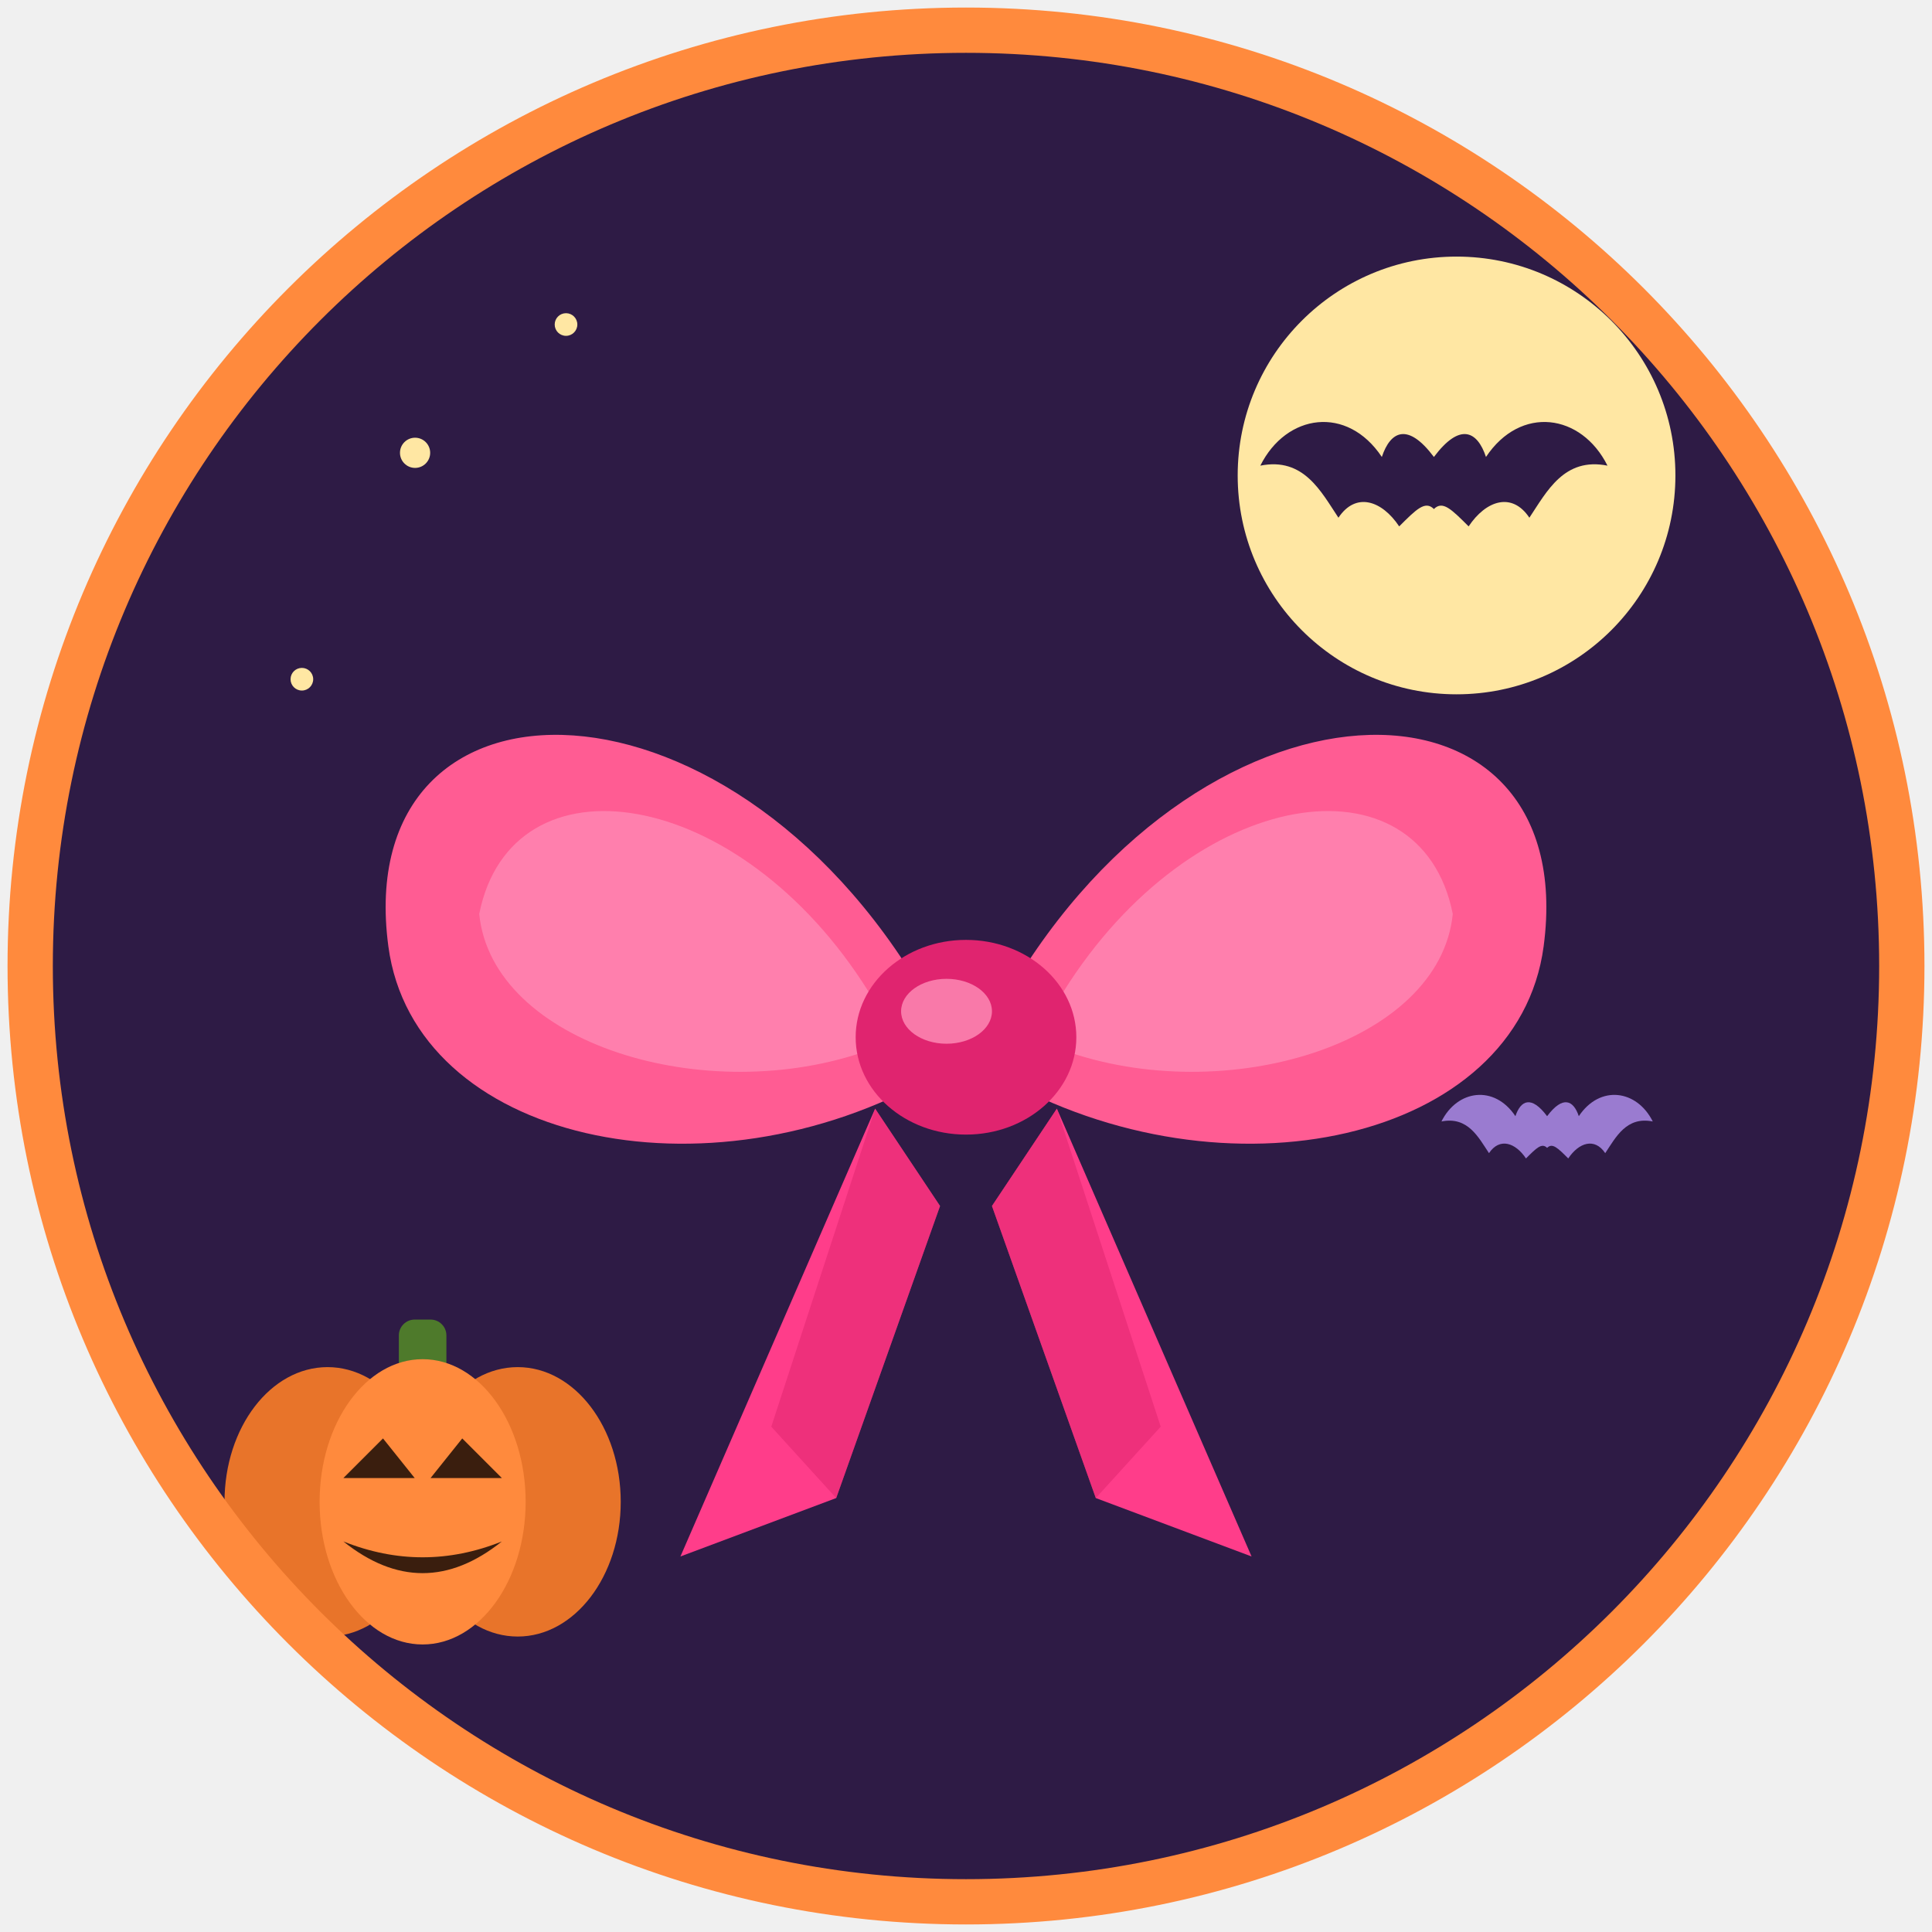
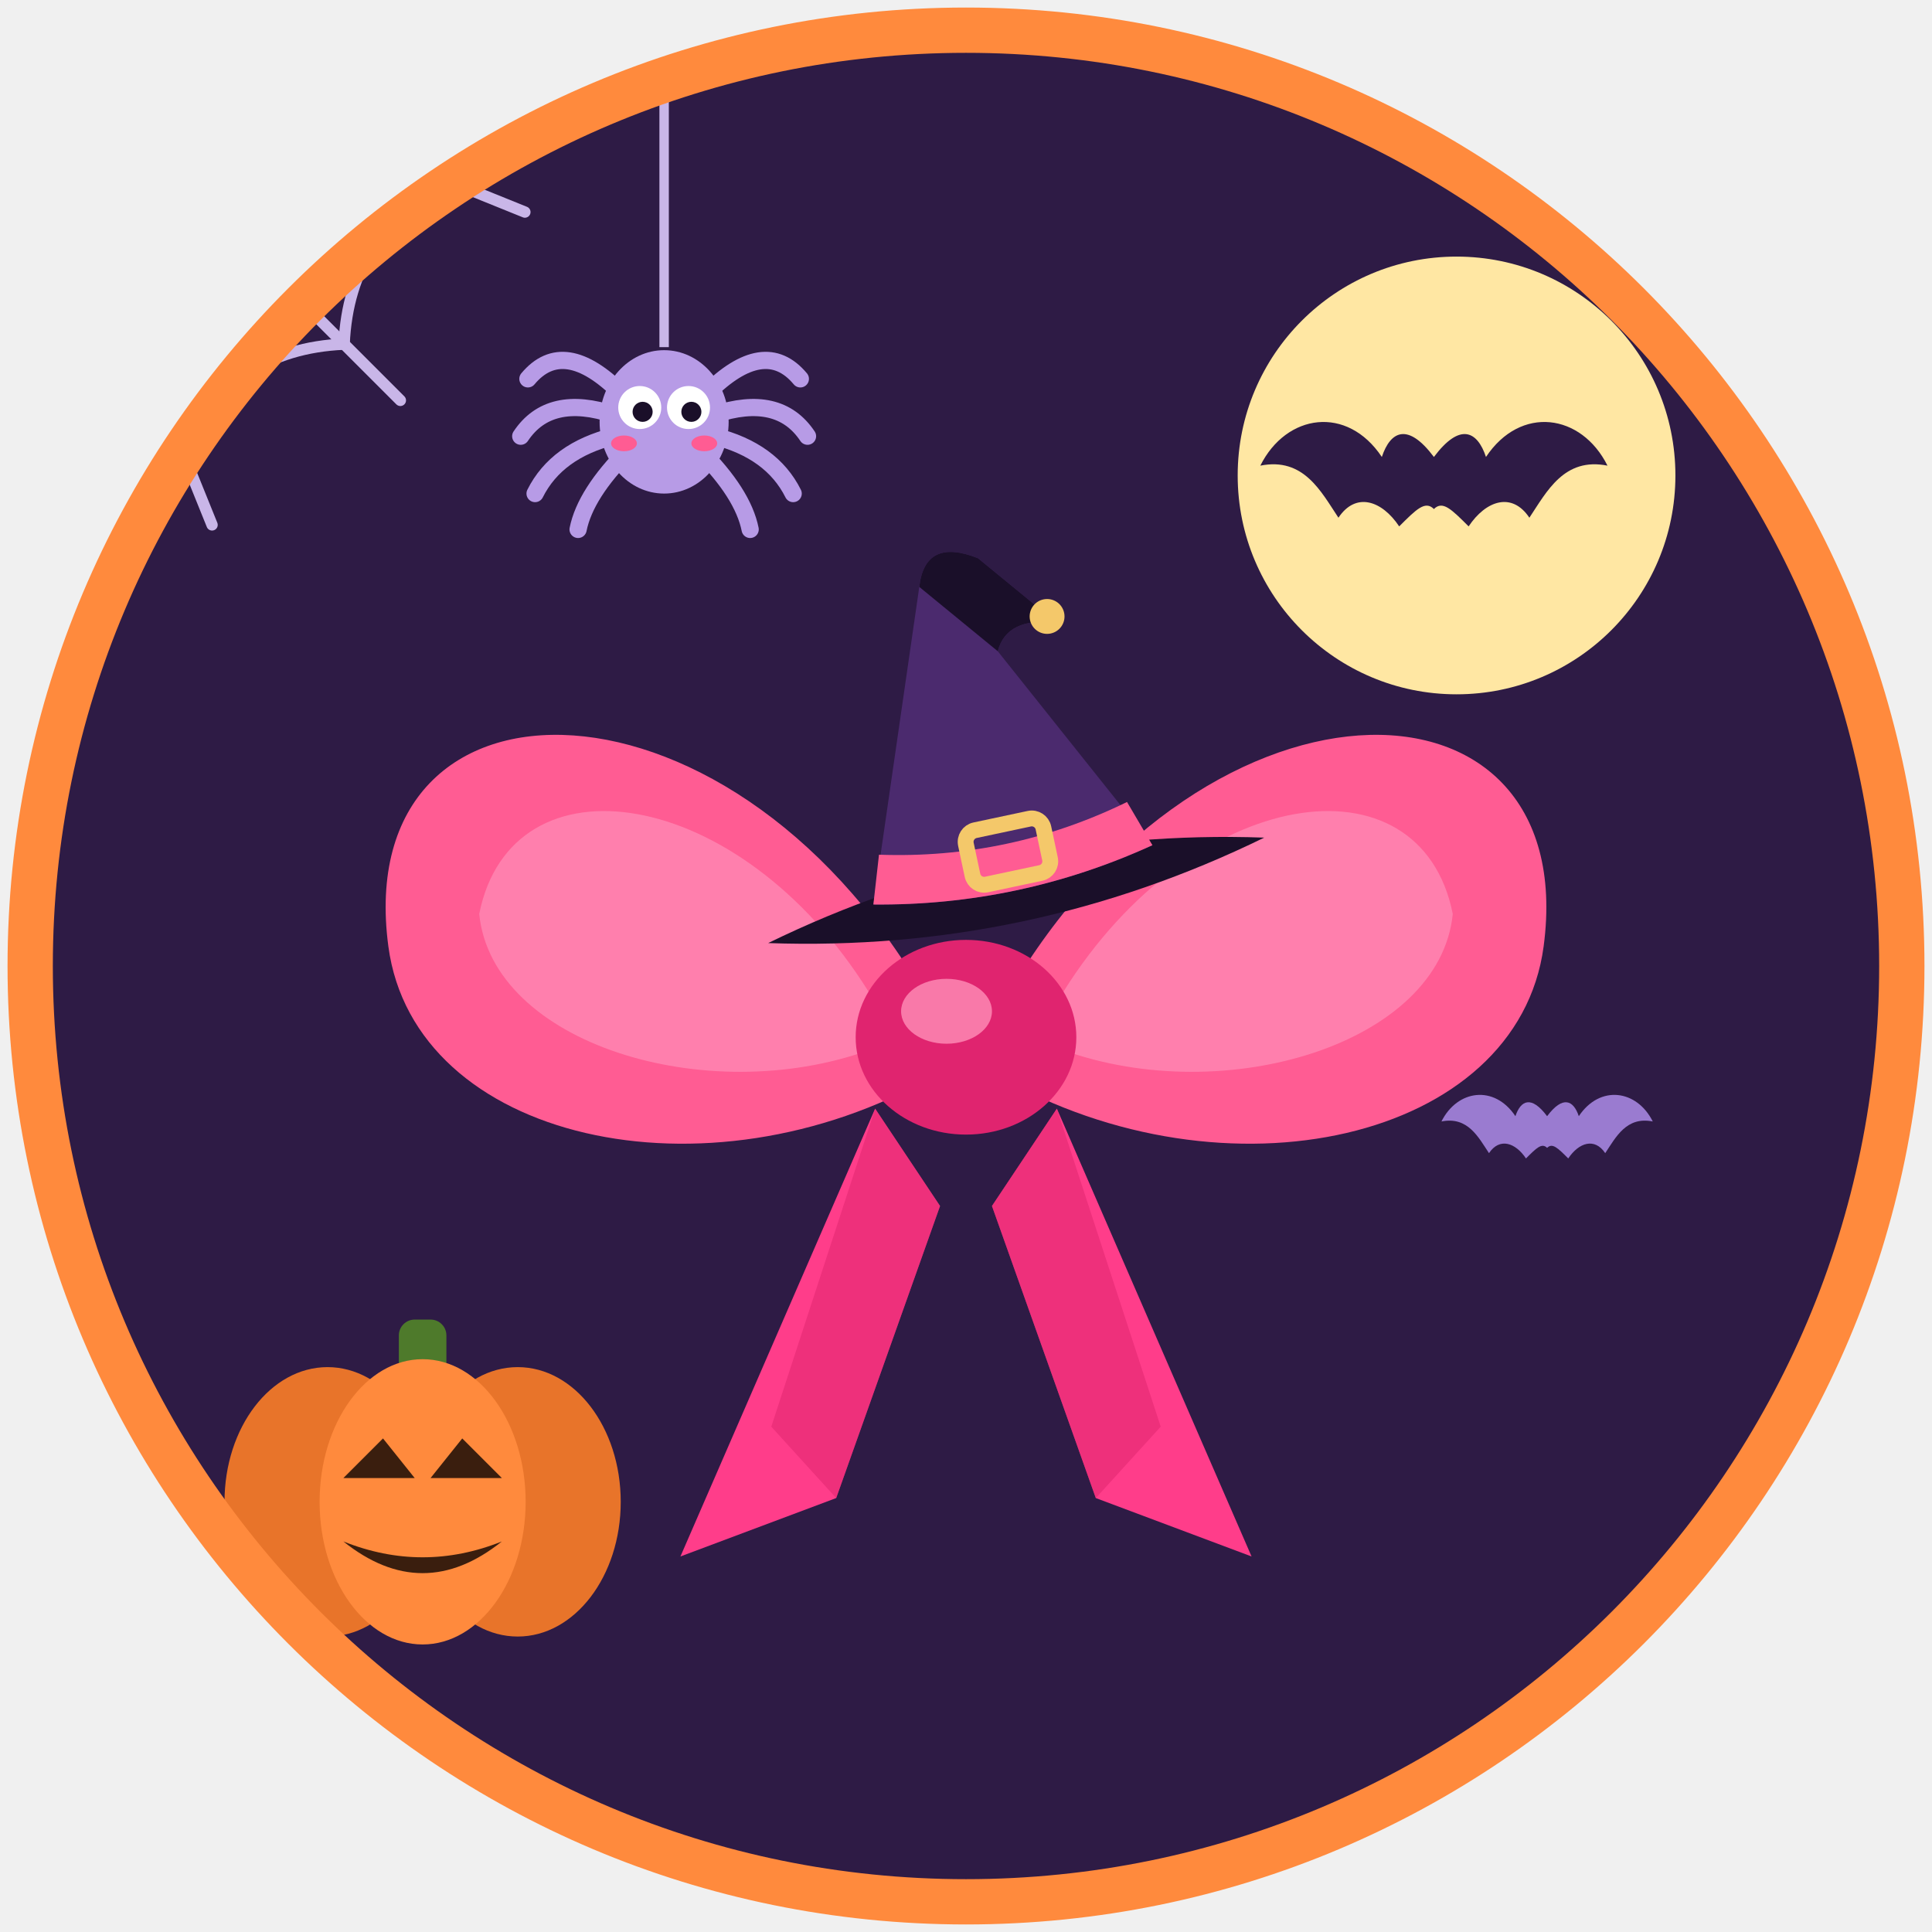
<svg xmlns="http://www.w3.org/2000/svg" viewBox="0 0 512 512" width="512" height="512">
  <defs>
    <clipPath id="c">
      <circle cx="256" cy="256" r="244" />
    </clipPath>
  </defs>
  <circle cx="256" cy="256" r="248" fill="#2E1B45" />
  <g clip-path="url(#c)">
    <circle cx="386" cy="126" r="58" fill="#FFE7A3" />
    <path transform="translate(380 128) scale(1.15)" d="M0 -6 C6 -14 10 -12 12 -6 C20 -18 34 -16 40 -4 C30 -6 26 2 22 8 C18 2 12 4 8 10 C4 6 2 4 0 6 C-2 4 -4 6 -8 10 C-12 4 -18 2 -22 8 C-26 2 -30 -6 -40 -4 C-34 -16 -20 -18 -12 -6 C-10 -12 -6 -14 0 -6 Z" fill="#2E1B45" />
-     <circle cx="110" cy="120" r="4" fill="#FFE7A3" />
-     <circle cx="150" cy="86" r="3" fill="#FFE7A3" />
-     <circle cx="80" cy="180" r="3" fill="#FFE7A3" />
+     <g stroke="#C9B6E8" stroke-width="3" fill="none" stroke-linecap="round">
+       <line x1="0" y1="0" x2="150.0" y2="0.0" />
+       <line x1="0" y1="0" x2="139.1" y2="56.2" />
+       <line x1="0" y1="0" x2="106.1" y2="106.1" />
+       <line x1="0" y1="0" x2="56.2" y2="139.1" />
+       <line x1="0" y1="0" x2="0.0" y2="150.0" />
+       <path d="M51.0 0.0 Q43.1 8.4 47.3 19.1 Q36.6 24.2 36.1 36.1 Q24.2 36.6 19.1 47.3 Q8.4 43.1 0.0 51.0" />
+       <path d="M90.0 0.0 Q76.0 14.8 83.4 33.7 Q64.5 42.7 63.6 63.6 Q42.7 64.5 33.7 83.4 Q14.8 76.0 0.0 90.0" />
+       <path d="M129.0 0.0 Q108.9 21.2 119.6 48.3 Q92.5 61.2 91.2 91.2 Q61.2 92.5 48.3 119.6 Q21.2 108.9 0.0 129.0" />
+     </g>
+     <line x1="176" y1="10" x2="176" y2="92" stroke="#C9B6E8" stroke-width="2.5" />
+     <g transform="translate(176 108) scale(1.9)">
+       <g stroke="#B79BE6" stroke-width="2.4" stroke-linecap="round" fill="none">
+         <path d="M-6 -2 Q-14 -10 -19 -4" />
+         <path d="M-7 1 Q-16 -2 -20 4" />
+         <path d="M-7 4 Q-15 6 -18 12" />
+         <path d="M-5 6 Q-11 12 -12 17" />
+         <path d="M6 -2 Q14 -10 19 -4" />
+         <path d="M7 1 Q16 -2 20 4" />
+         <path d="M7 4 Q15 6 18 12" />
+         <path d="M5 6 Q11 12 12 17" />
+       </g>
+       <ellipse cx="0" cy="2" rx="9" ry="10" fill="#B79BE6" />
+       <circle cx="-3.4" cy="0" r="3" fill="#fff" />
+       <circle cx="3.4" cy="0" r="3" fill="#fff" />
+       <circle cx="-3" cy=".6" r="1.4" fill="#1A0F29" />
+       <circle cx="3.8" cy=".6" r="1.4" fill="#1A0F29" />
+       <ellipse cx="-5.6" cy="5" rx="1.8" ry="1.1" fill="#FF5C93" />
+       <ellipse cx="5.6" cy="5" rx="1.8" ry="1.1" fill="#FF5C93" />
+     </g>
    <g transform="translate(256 268) scale(.86)">
      <path d="M-28 30 L-88 168 L-40 150 L-8 60 Z" fill="#FF3D8A" />
      <path d="M28 30 L88 168 L40 150 L8 60 Z" fill="#FF3D8A" />
      <path d="M-28 30 L-60 128 L-40 150 L-8 60 Z" fill="#E0246F" opacity=".55" />
      <path d="M28 30 L60 128 L40 150 L8 60 Z" fill="#E0246F" opacity=".55" />
      <path d="M-10 0 C-70 -110 -190 -110 -178 -20 C-170 40 -80 60 -10 20 Z" fill="#FF5C93" />
      <path d="M10 0 C70 -110 190 -110 178 -20 C170 40 80 60 10 20 Z" fill="#FF5C93" />
      <path d="M-30 -6 C-70 -70 -140 -80 -150 -30 C-146 10 -80 30 -30 12 Z" fill="#FF8FB8" opacity=".7" />
      <path d="M30 -6 C70 -70 140 -80 150 -30 C146 10 80 30 30 12 Z" fill="#FF8FB8" opacity=".7" />
      <ellipse cx="0" cy="8" rx="34" ry="30" fill="#E0246F" />
      <ellipse cx="-6" cy="0" rx="14" ry="10" fill="#FF8FB8" opacity=".8" />
+     </g>
+     <g transform="translate(172 150) rotate(-12 40 28) scale(2.1)">
+       <path d="M8 46 Q40 38 72 46 Q40 54 8 46 Z" fill="#1A0F29" />
+       <path d="M22 44 L36 6 Q38 0 44 4 L52 14 Q46 12 44 16 L58 44 Q40 48 22 44 Z" fill="#4B2A6E" />
+       <path d="M24 38 Q40 42 56 38 L58 44 Q40 48 22 44 Z" fill="#FF5C93" />
+       <rect x="35" y="37.5" width="10" height="7" rx="1.5" fill="none" stroke="#F4C86A" stroke-width="2" />
+       <path d="M36 6 Q38 0 44 4 L52 14 Q46 12 44 16 Z" fill="#1A0F29" />
+       <circle cx="51" cy="13" r="2.2" fill="#F4C86A" />
    </g>
    <g transform="translate(112 398) scale(1.05)">
      <rect x="-6" y="-46" width="12" height="18" rx="4" fill="#4E7A2B" />
      <ellipse cx="-24" cy="0" rx="26" ry="34" fill="#E8742A" />
      <ellipse cx="24" cy="0" rx="26" ry="34" fill="#E8742A" />
      <ellipse cx="0" cy="0" rx="26" ry="36" fill="#FF8A3D" />
      <path d="M-20 -6 L-10 -16 L-2 -6 Z M20 -6 L10 -16 L2 -6 Z" fill="#3A1E0E" />
      <path d="M-20 10 Q0 26 20 10 Q0 18 -20 10 Z" fill="#3A1E0E" />
    </g>
    <path transform="translate(410 300) scale(0.7)" d="M0 -6 C6 -14 10 -12 12 -6 C20 -18 34 -16 40 -4 C30 -6 26 2 22 8 C18 2 12 4 8 10 C4 6 2 4 0 6 C-2 4 -4 6 -8 10 C-12 4 -18 2 -22 8 C-26 2 -30 -6 -40 -4 C-34 -16 -20 -18 -12 -6 C-10 -12 -6 -14 0 -6 Z" fill="#9A7BD0" />
  </g>
  <circle cx="256" cy="256" r="248" fill="none" stroke="#FF8A3D" stroke-width="12" />
</svg>
